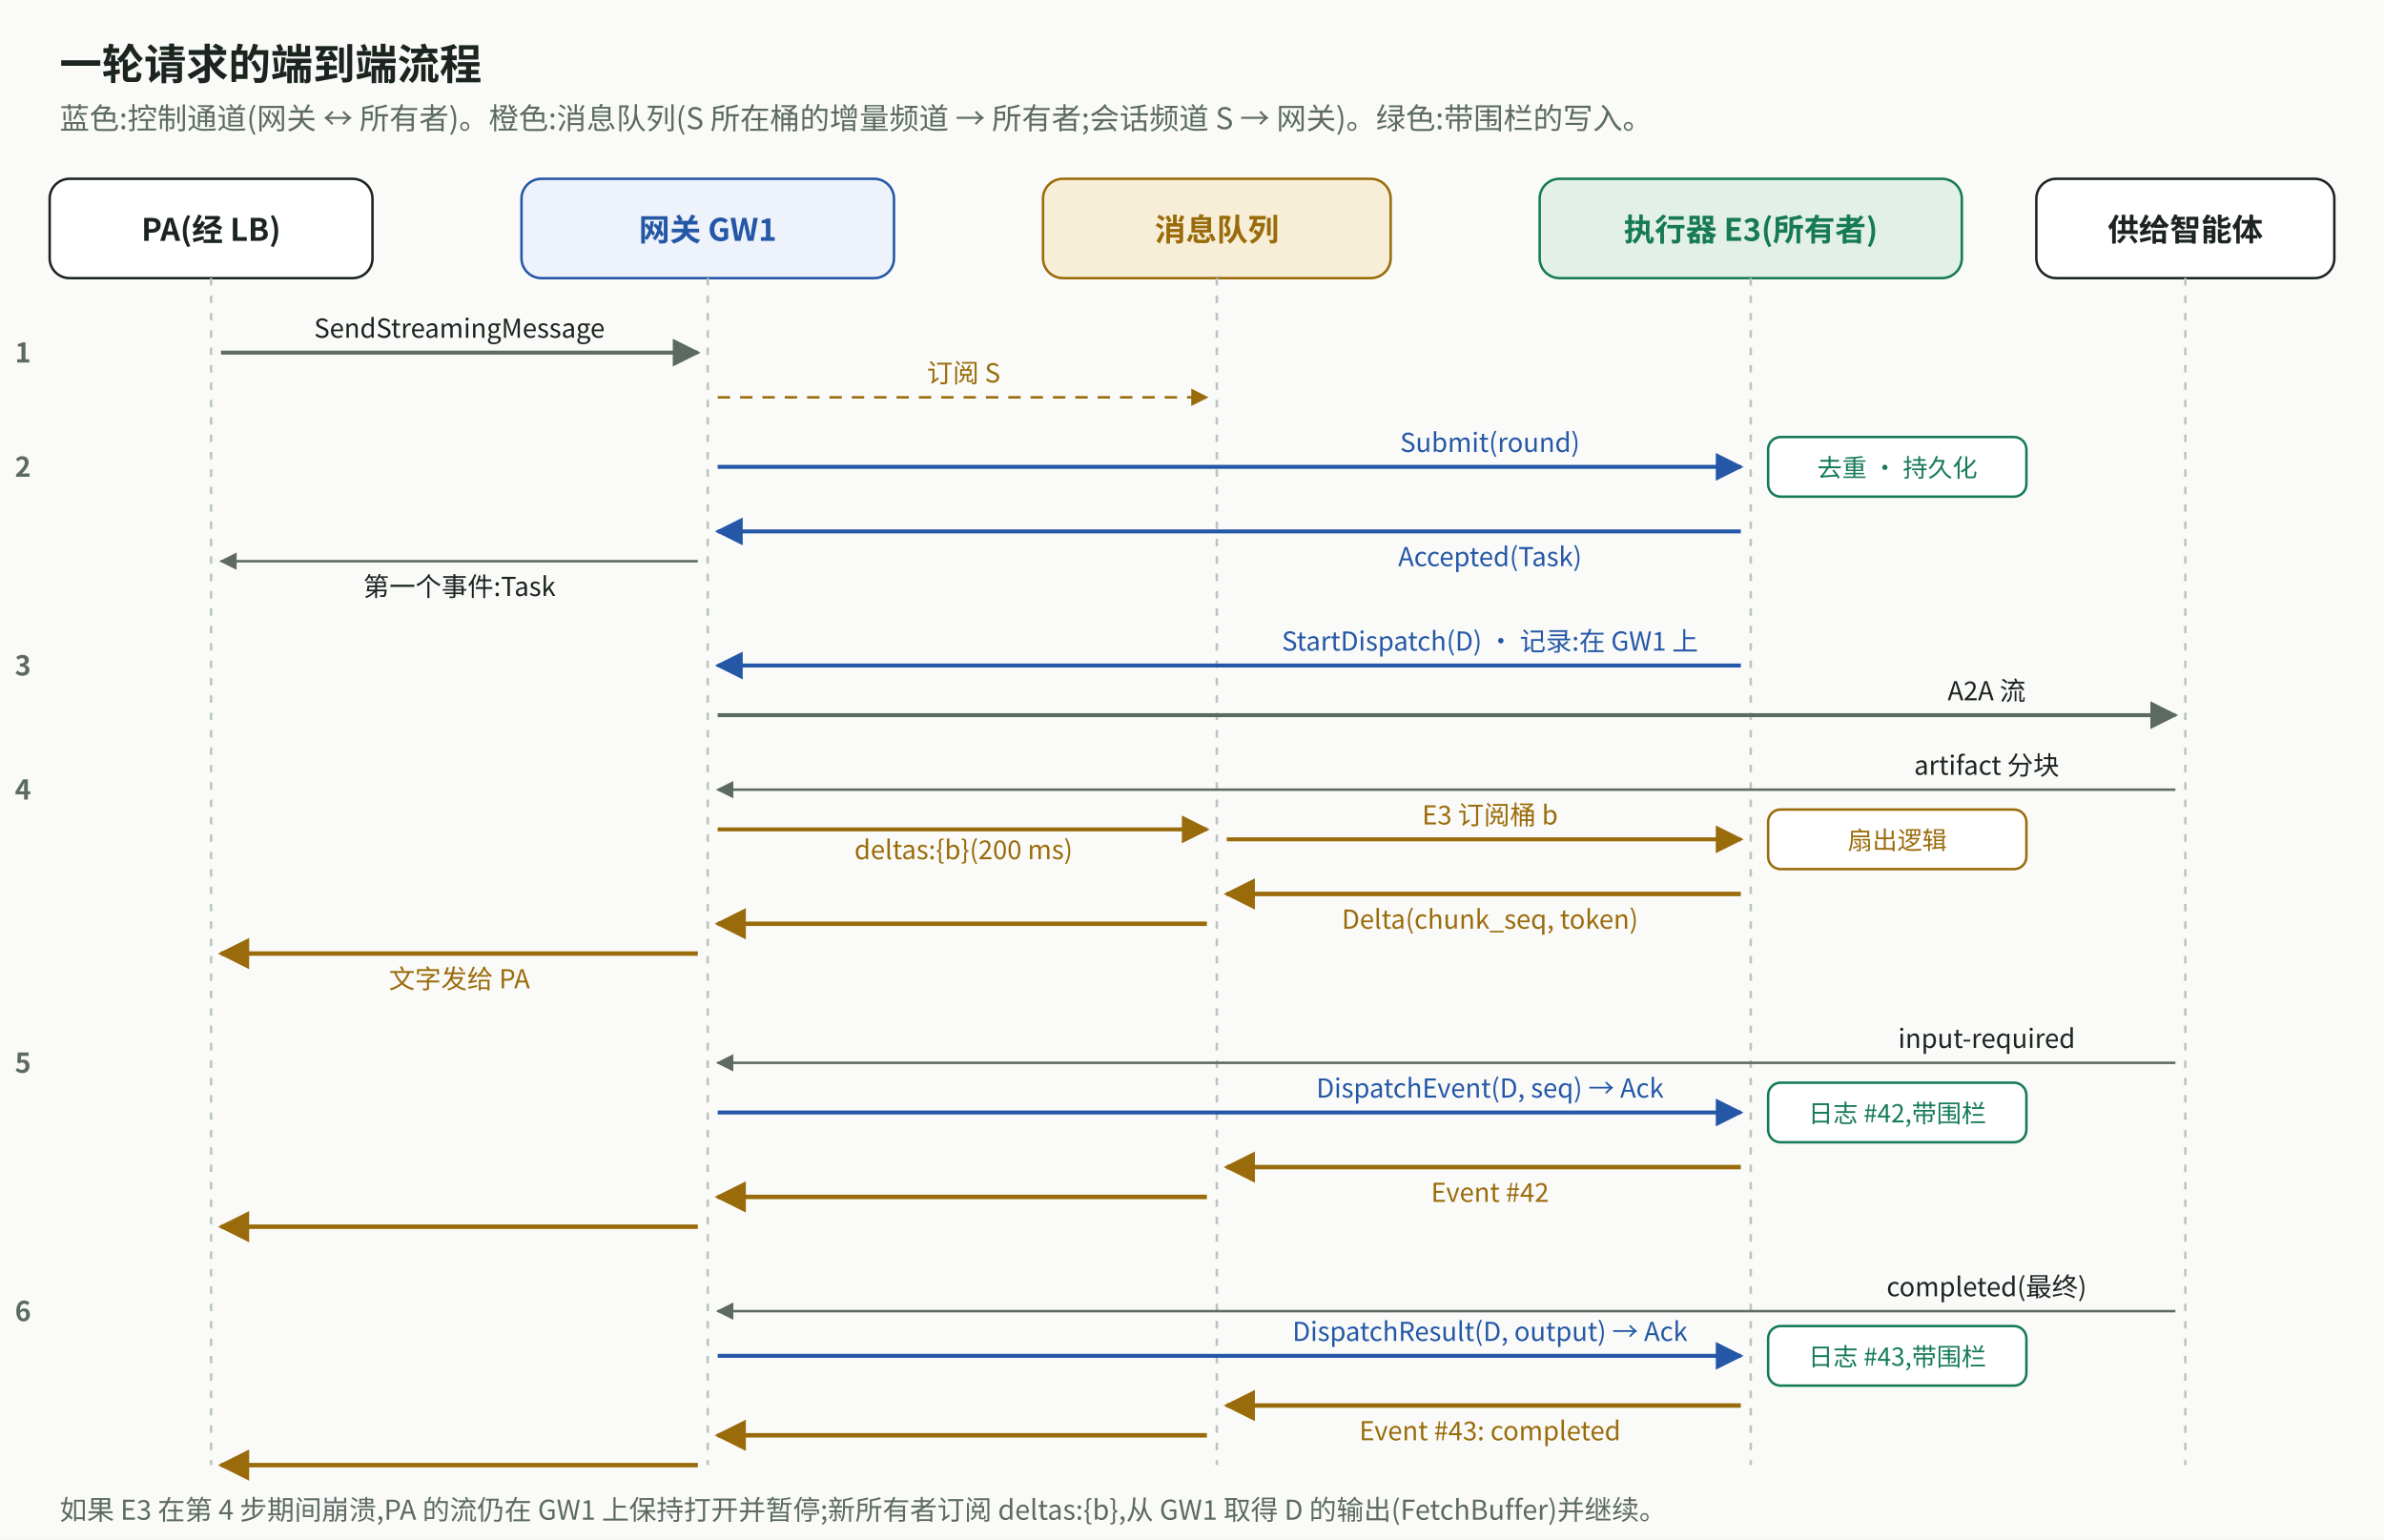
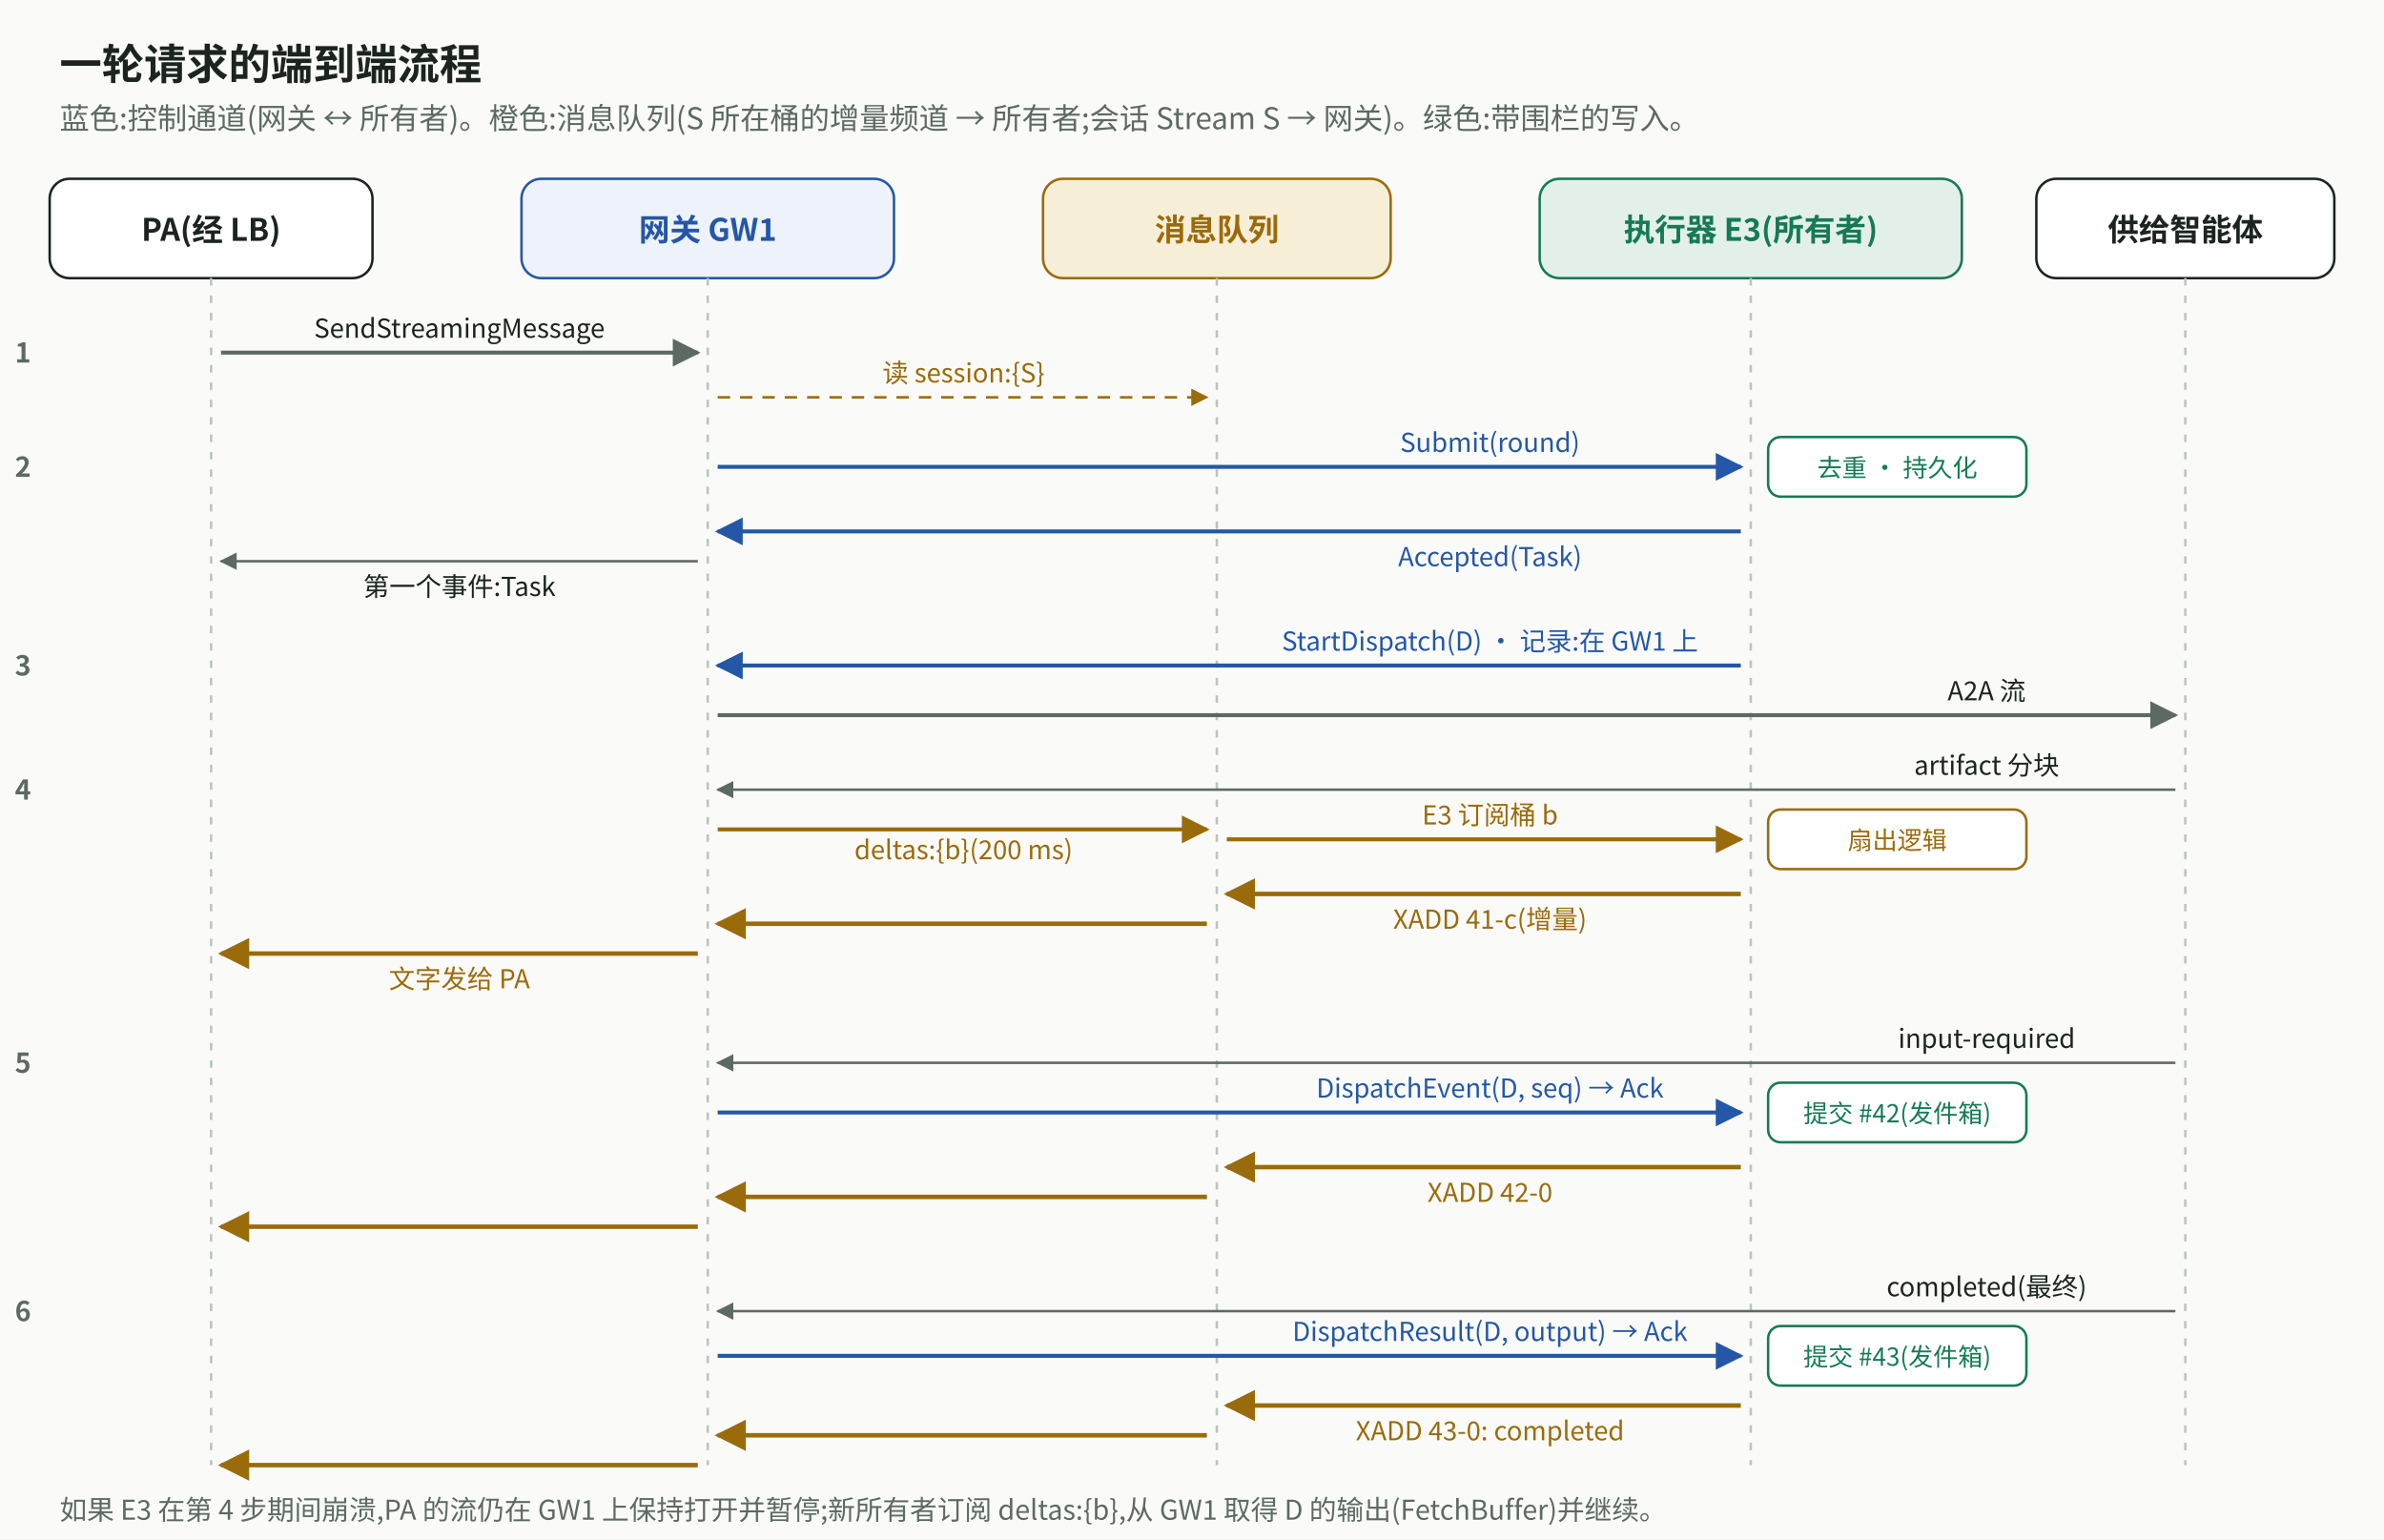
<svg xmlns="http://www.w3.org/2000/svg" viewBox="0 0 960 620" font-family="'PingFang SC', 'Noto Sans CJK SC', 'Microsoft YaHei', 'WenQuanYi Zen Hei', Arial, Helvetica, sans-serif">
  <defs>
    <marker id="ar" viewBox="0 0 10 10" refX="9" refY="5" markerWidth="7" markerHeight="7" orient="auto-start-reverse">
      <path d="M0 0L10 5L0 10z" fill="#5c6a62" />
    </marker>
    <marker id="ab" viewBox="0 0 10 10" refX="9" refY="5" markerWidth="7" markerHeight="7" orient="auto-start-reverse">
      <path d="M0 0L10 5L0 10z" fill="#2457a6" />
    </marker>
    <marker id="ao" viewBox="0 0 10 10" refX="9" refY="5" markerWidth="7" markerHeight="7" orient="auto-start-reverse">
      <path d="M0 0L10 5L0 10z" fill="#9a6b0a" />
    </marker>
  </defs>
  <rect x="0" y="0" width="960" height="620" fill="#fafbf9" />
  <text x="24" y="32" font-size="17" font-weight="bold" fill="#1c2420">一轮请求的端到端流程</text>
-   <text x="24" y="52" font-size="12" fill="#5c6a62">蓝色:控制通道(网关 ↔ 所有者)。橙色:消息队列(S 所在桶的增量频道 → 所有者;会话频道 S → 网关)。绿色:带围栏的写入。</text>
+   <text x="24" y="52" font-size="12" fill="#5c6a62">蓝色:控制通道(网关 ↔ 所有者)。橙色:消息队列(S 所在桶的增量频道 → 所有者;会话 Stream S → 网关)。绿色:带围栏的写入。</text>
  <rect x="20" y="72" width="130" height="40" rx="8" fill="#ffffff" stroke="#1c2420" />
  <text x="85" y="97" font-size="12.5" font-weight="bold" text-anchor="middle" fill="#1c2420">PA(经 LB)</text>
  <rect x="210" y="72" width="150" height="40" rx="8" fill="#eef2fa" stroke="#2457a6" />
  <text x="285" y="97" font-size="12.5" font-weight="bold" text-anchor="middle" fill="#2457a6">网关 GW1</text>
  <rect x="420" y="72" width="140" height="40" rx="8" fill="#f7eed7" stroke="#9a6b0a" />
  <text x="490" y="97" font-size="12.5" font-weight="bold" text-anchor="middle" fill="#9a6b0a">消息队列</text>
  <rect x="620" y="72" width="170" height="40" rx="8" fill="#e3f0e9" stroke="#157a55" />
  <text x="705" y="97" font-size="12.5" font-weight="bold" text-anchor="middle" fill="#157a55">执行器 E3(所有者)</text>
  <rect x="820" y="72" width="120" height="40" rx="8" fill="#ffffff" stroke="#1c2420" />
  <text x="880" y="97" font-size="12.5" font-weight="bold" text-anchor="middle" fill="#1c2420">供给智能体</text>
  <line x1="85" y1="112" x2="85" y2="590" stroke="#b9c6bf" stroke-dasharray="3 4" />
  <line x1="285" y1="112" x2="285" y2="590" stroke="#b9c6bf" stroke-dasharray="3 4" />
  <line x1="490" y1="112" x2="490" y2="590" stroke="#b9c6bf" stroke-dasharray="3 4" />
  <line x1="705" y1="112" x2="705" y2="590" stroke="#b9c6bf" stroke-dasharray="3 4" />
  <line x1="880" y1="112" x2="880" y2="590" stroke="#b9c6bf" stroke-dasharray="3 4" />
  <text x="6" y="146" font-size="11" font-weight="bold" fill="#5c6a62">1</text>
  <line x1="89" y1="142" x2="281" y2="142" stroke="#5c6a62" stroke-width="1.6" marker-end="url(#ar)" />
  <text x="185" y="136" font-size="10.5" text-anchor="middle" fill="#1c2420">SendStreamingMessage</text>
  <line x1="289" y1="160" x2="486" y2="160" stroke="#9a6b0a" stroke-dasharray="5 4" marker-end="url(#ao)" />
-   <text x="388" y="154" font-size="10.5" text-anchor="middle" fill="#9a6b0a">订阅 S</text>
+   <text x="388" y="154" font-size="10.5" text-anchor="middle" fill="#9a6b0a">读 session:{S}</text>
  <text x="6" y="192" font-size="11" font-weight="bold" fill="#5c6a62">2</text>
  <line x1="289" y1="188" x2="701" y2="188" stroke="#2457a6" stroke-width="1.6" marker-end="url(#ab)" />
  <text x="600" y="182" font-size="10.5" text-anchor="middle" fill="#2457a6">Submit(round)</text>
  <rect x="712" y="176" width="104" height="24" rx="5" fill="#ffffff" stroke="#157a55" />
  <text x="764" y="192" font-size="10" text-anchor="middle" fill="#157a55">去重 · 持久化</text>
  <line x1="701" y1="214" x2="289" y2="214" stroke="#2457a6" stroke-width="1.6" marker-end="url(#ab)" />
  <text x="600" y="228" font-size="10.5" text-anchor="middle" fill="#2457a6">Accepted(Task)</text>
  <line x1="281" y1="226" x2="89" y2="226" stroke="#5c6a62" marker-end="url(#ar)" />
  <text x="185" y="240" font-size="10.5" text-anchor="middle" fill="#1c2420">第一个事件:Task</text>
  <text x="6" y="272" font-size="11" font-weight="bold" fill="#5c6a62">3</text>
  <line x1="701" y1="268" x2="289" y2="268" stroke="#2457a6" stroke-width="1.6" marker-end="url(#ab)" />
  <text x="600" y="262" font-size="10.5" text-anchor="middle" fill="#2457a6">StartDispatch(D) · 记录:在 GW1 上</text>
  <line x1="289" y1="288" x2="876" y2="288" stroke="#5c6a62" stroke-width="1.6" marker-end="url(#ar)" />
  <text x="800" y="282" font-size="10.5" text-anchor="middle" fill="#1c2420">A2A 流</text>
  <text x="6" y="322" font-size="11" font-weight="bold" fill="#5c6a62">4</text>
  <line x1="876" y1="318" x2="289" y2="318" stroke="#5c6a62" marker-end="url(#ar)" />
  <text x="800" y="312" font-size="10.5" text-anchor="middle" fill="#1c2420">artifact 分块</text>
  <line x1="289" y1="334" x2="486" y2="334" stroke="#9a6b0a" stroke-width="1.6" marker-end="url(#ao)" />
  <text x="388" y="346" font-size="10.5" text-anchor="middle" fill="#9a6b0a">deltas:{b}(200 ms)</text>
  <line x1="494" y1="338" x2="701" y2="338" stroke="#9a6b0a" stroke-width="1.6" marker-end="url(#ao)" />
  <text x="600" y="332" font-size="10.5" text-anchor="middle" fill="#9a6b0a">E3 订阅桶 b</text>
  <rect x="712" y="326" width="104" height="24" rx="5" fill="#ffffff" stroke="#9a6b0a" />
  <text x="764" y="342" font-size="10" text-anchor="middle" fill="#9a6b0a">扇出逻辑</text>
  <line x1="701" y1="360" x2="494" y2="360" stroke="#9a6b0a" stroke-width="1.8" marker-end="url(#ao)" />
-   <text x="600" y="374" font-size="10.5" text-anchor="middle" fill="#9a6b0a">Delta(chunk_seq, token)</text>
+   <text x="600" y="374" font-size="10.5" text-anchor="middle" fill="#9a6b0a">XADD 41-c(增量)</text>
  <line x1="486" y1="372" x2="289" y2="372" stroke="#9a6b0a" stroke-width="1.8" marker-end="url(#ao)" />
  <line x1="281" y1="384" x2="89" y2="384" stroke="#9a6b0a" stroke-width="1.8" marker-end="url(#ao)" />
  <text x="185" y="398" font-size="10.5" text-anchor="middle" fill="#9a6b0a">文字发给 PA</text>
  <text x="6" y="432" font-size="11" font-weight="bold" fill="#5c6a62">5</text>
  <line x1="876" y1="428" x2="289" y2="428" stroke="#5c6a62" marker-end="url(#ar)" />
  <text x="800" y="422" font-size="10.5" text-anchor="middle" fill="#1c2420">input-required</text>
  <line x1="289" y1="448" x2="701" y2="448" stroke="#2457a6" stroke-width="1.6" marker-end="url(#ab)" />
  <text x="600" y="442" font-size="10.5" text-anchor="middle" fill="#2457a6">DispatchEvent(D, seq) → Ack</text>
  <rect x="712" y="436" width="104" height="24" rx="5" fill="#ffffff" stroke="#157a55" />
-   <text x="764" y="452" font-size="10" text-anchor="middle" fill="#157a55">日志 #42,带围栏</text>
+   <text x="764" y="452" font-size="10" text-anchor="middle" fill="#157a55">提交 #42(发件箱)</text>
  <line x1="701" y1="470" x2="494" y2="470" stroke="#9a6b0a" stroke-width="1.8" marker-end="url(#ao)" />
-   <text x="600" y="484" font-size="10.5" text-anchor="middle" fill="#9a6b0a">Event #42</text>
+   <text x="600" y="484" font-size="10.5" text-anchor="middle" fill="#9a6b0a">XADD 42-0</text>
  <line x1="486" y1="482" x2="289" y2="482" stroke="#9a6b0a" stroke-width="1.8" marker-end="url(#ao)" />
  <line x1="281" y1="494" x2="89" y2="494" stroke="#9a6b0a" stroke-width="1.8" marker-end="url(#ao)" />
  <text x="6" y="532" font-size="11" font-weight="bold" fill="#5c6a62">6</text>
  <line x1="876" y1="528" x2="289" y2="528" stroke="#5c6a62" marker-end="url(#ar)" />
  <text x="800" y="522" font-size="10.5" text-anchor="middle" fill="#1c2420">completed(最终)</text>
  <line x1="289" y1="546" x2="701" y2="546" stroke="#2457a6" stroke-width="1.6" marker-end="url(#ab)" />
  <text x="600" y="540" font-size="10.5" text-anchor="middle" fill="#2457a6">DispatchResult(D, output) → Ack</text>
  <rect x="712" y="534" width="104" height="24" rx="5" fill="#ffffff" stroke="#157a55" />
-   <text x="764" y="550" font-size="10" text-anchor="middle" fill="#157a55">日志 #43,带围栏</text>
+   <text x="764" y="550" font-size="10" text-anchor="middle" fill="#157a55">提交 #43(发件箱)</text>
  <line x1="701" y1="566" x2="494" y2="566" stroke="#9a6b0a" stroke-width="1.8" marker-end="url(#ao)" />
-   <text x="600" y="580" font-size="10.5" text-anchor="middle" fill="#9a6b0a">Event #43: completed</text>
+   <text x="600" y="580" font-size="10.5" text-anchor="middle" fill="#9a6b0a">XADD 43-0: completed</text>
  <line x1="486" y1="578" x2="289" y2="578" stroke="#9a6b0a" stroke-width="1.8" marker-end="url(#ao)" />
  <line x1="281" y1="590" x2="89" y2="590" stroke="#9a6b0a" stroke-width="1.8" marker-end="url(#ao)" />
  <text x="24" y="612" font-size="11" fill="#5c6a62">如果 E3 在第 4 步期间崩溃,PA 的流仍在 GW1 上保持打开并暂停;新所有者订阅 deltas:{b},从 GW1 取得 D 的输出(FetchBuffer)并继续。</text>
</svg>
